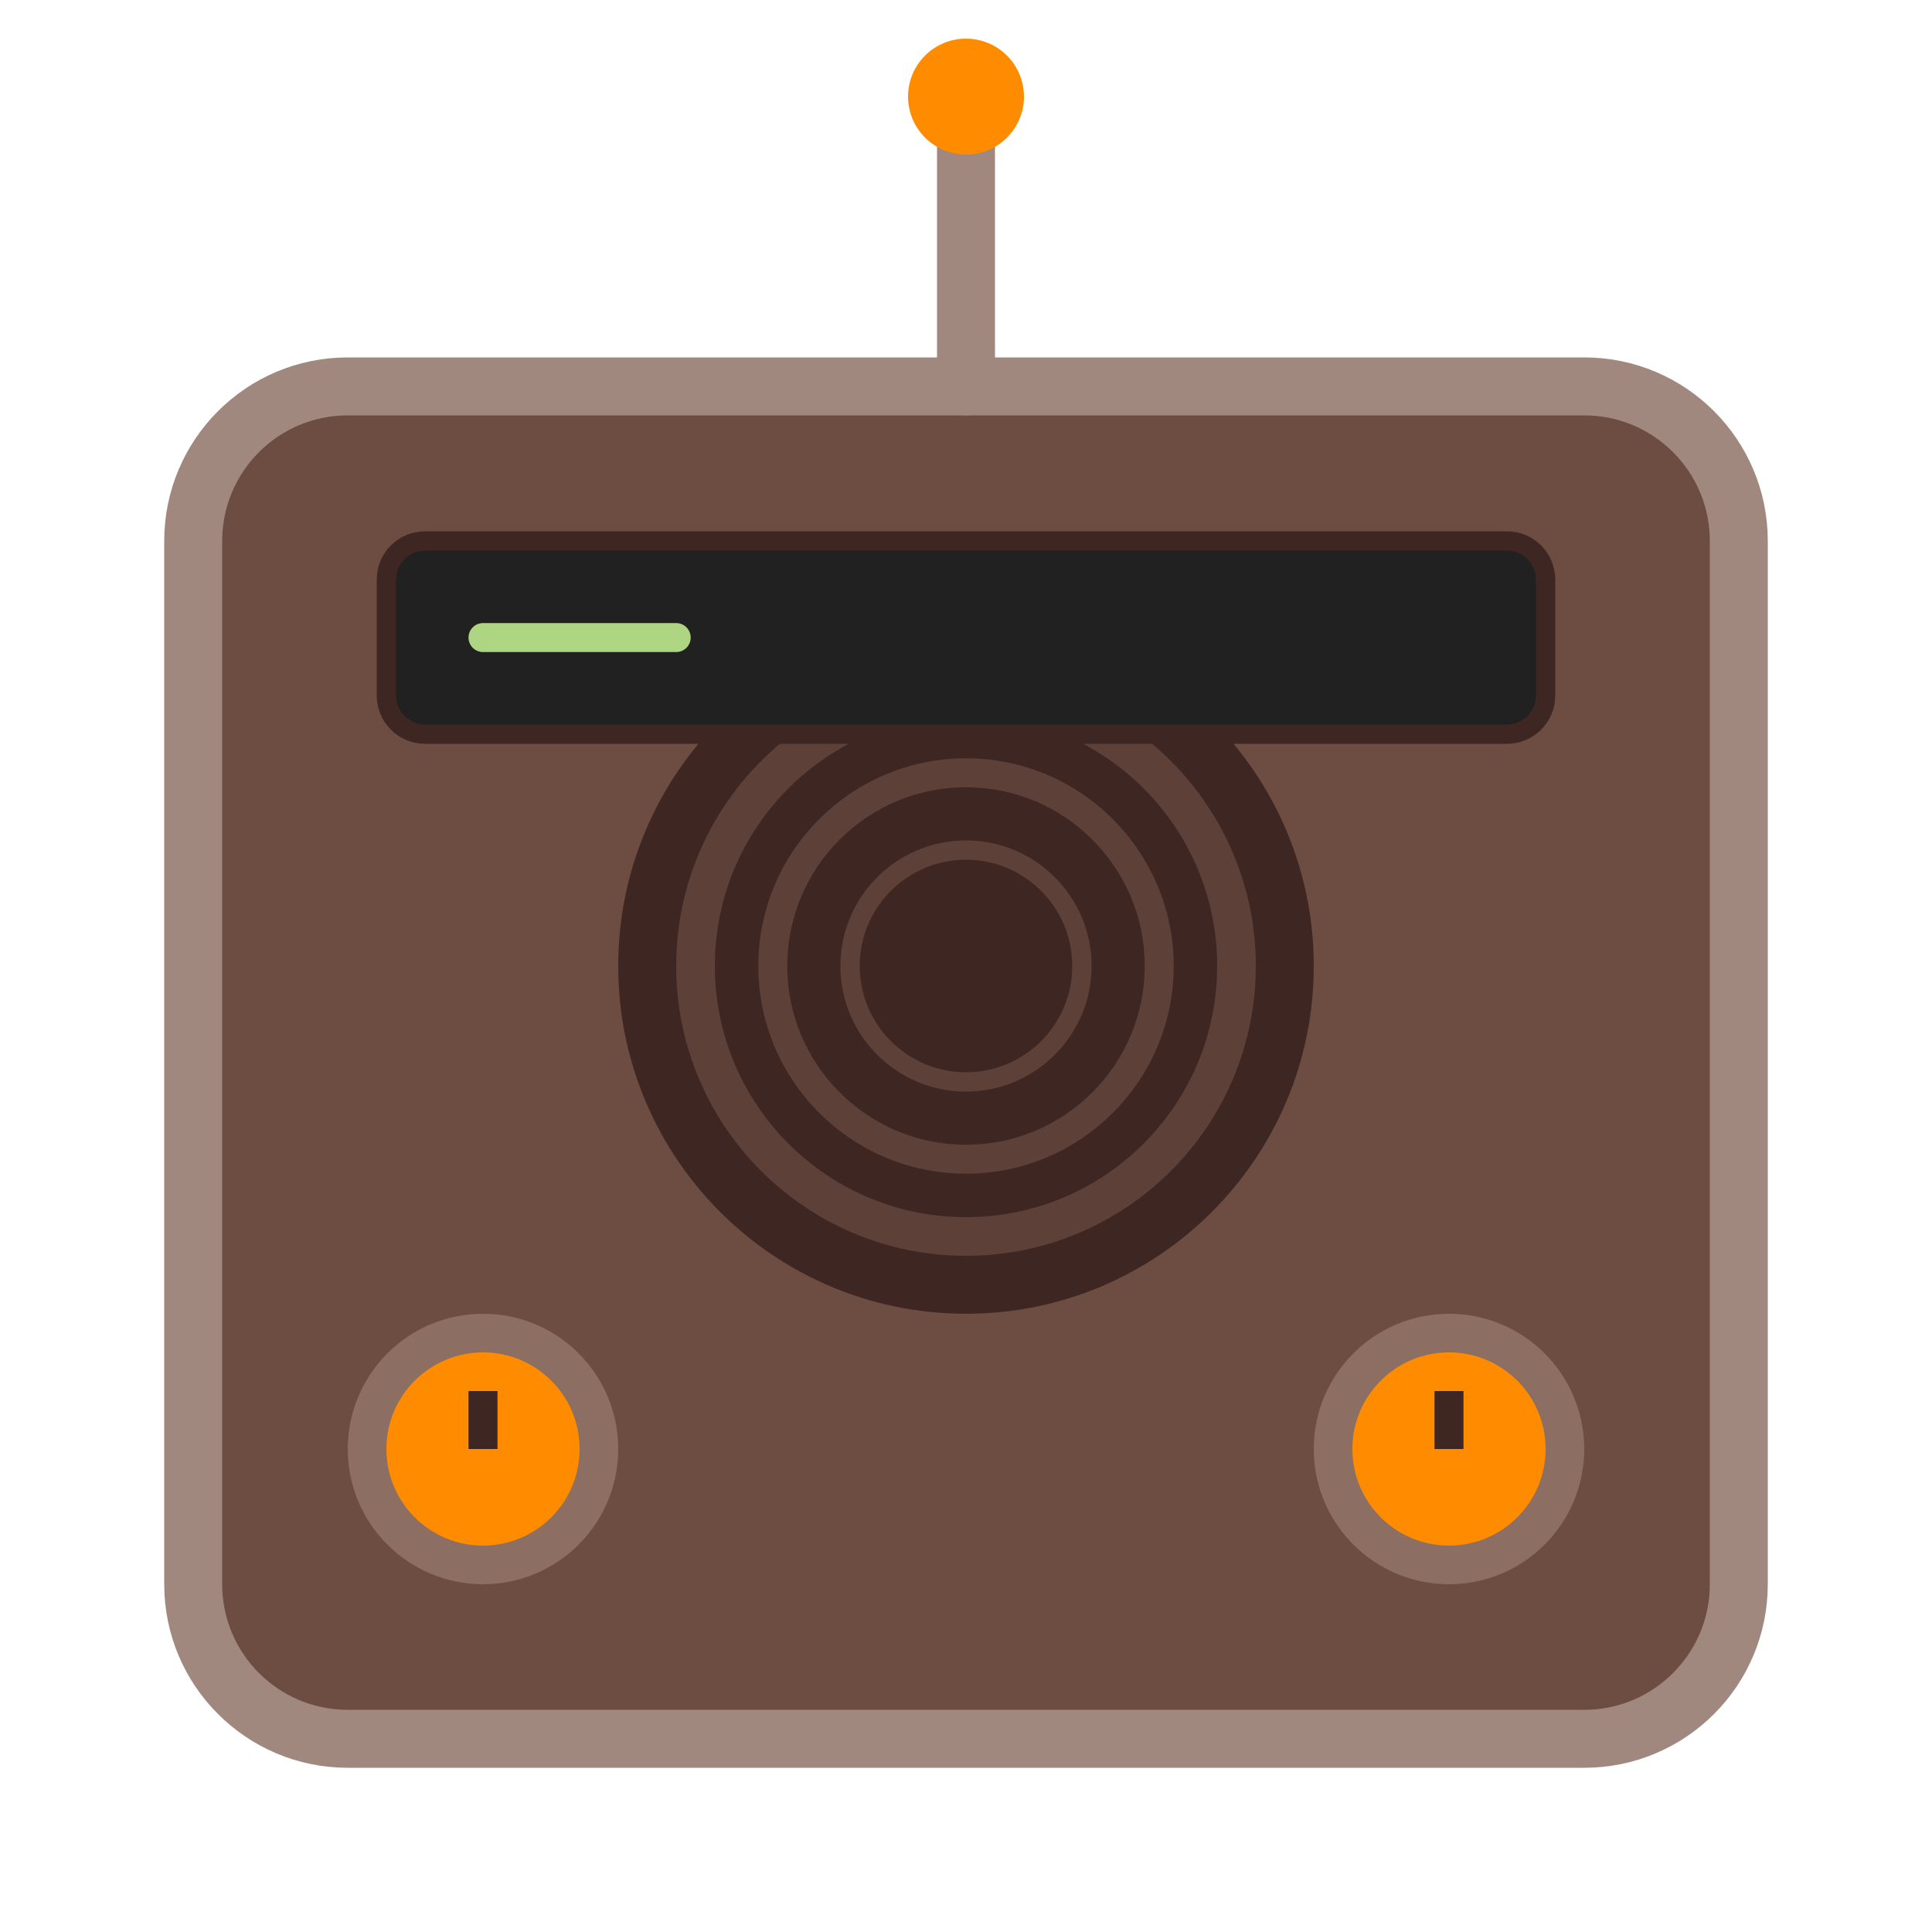
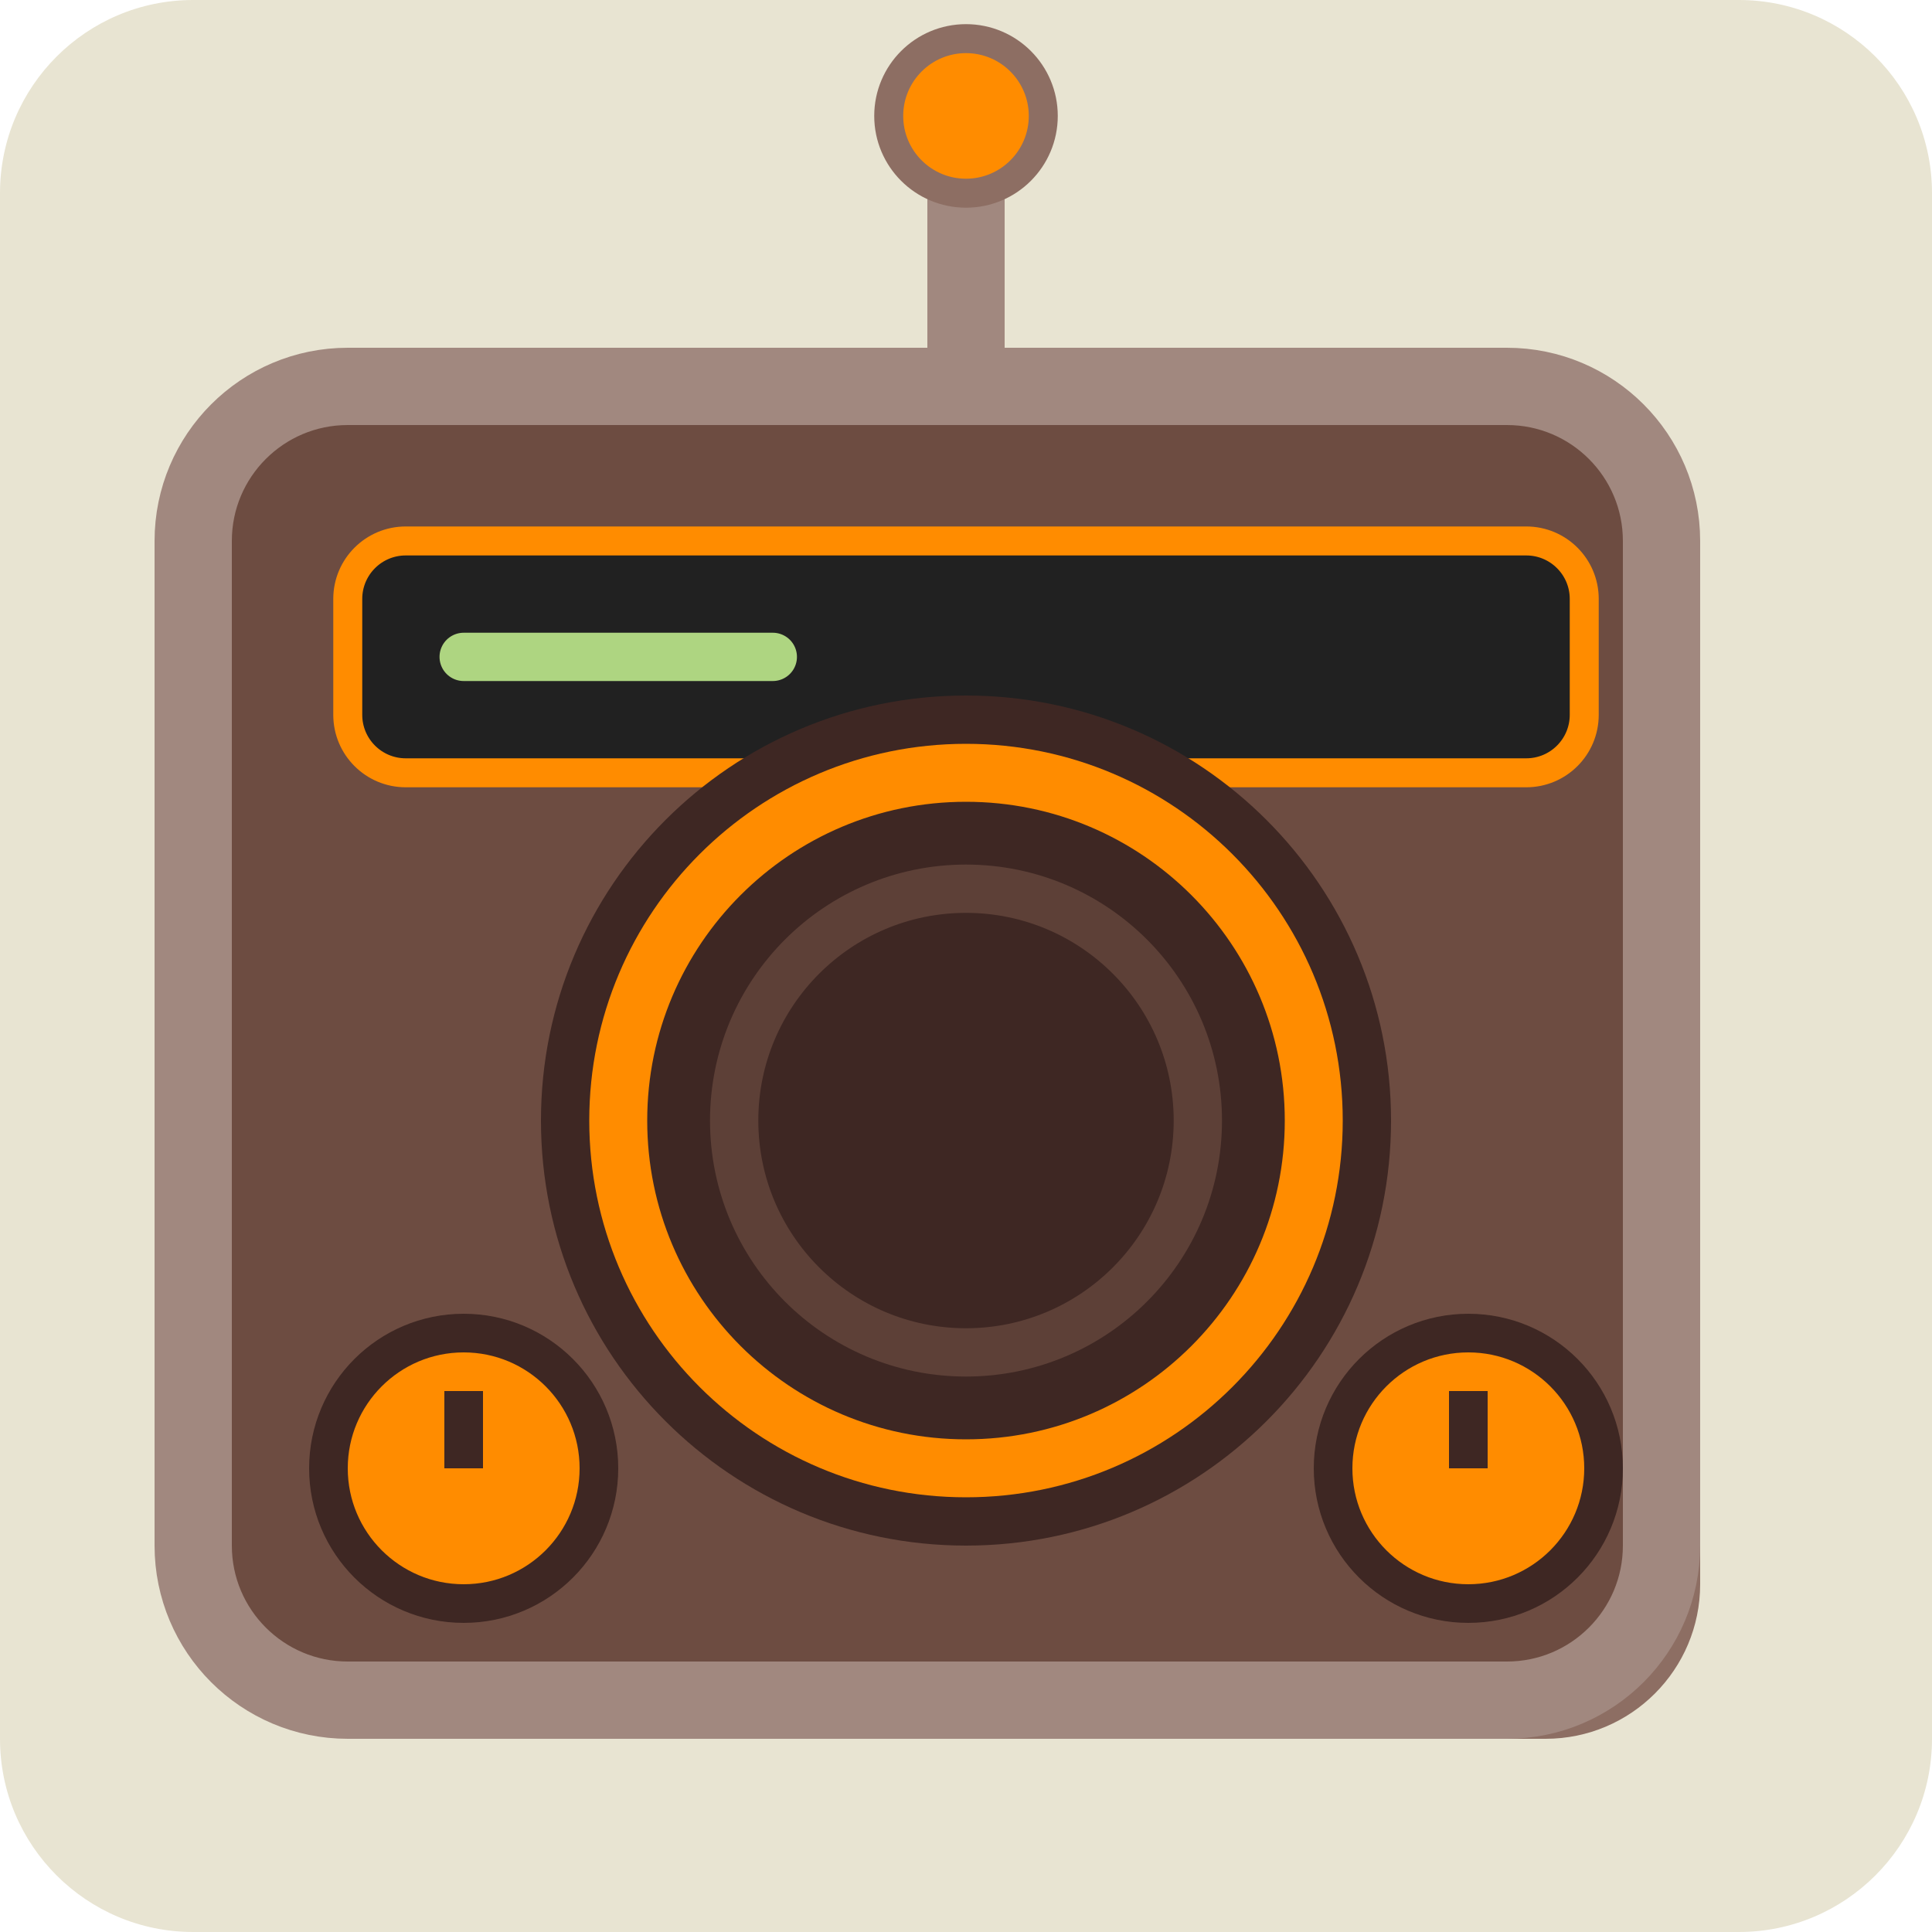
<svg xmlns="http://www.w3.org/2000/svg" viewBox="0 0 100 100">
-   <rect x="10" y="20" width="80" height="70" rx="8" fill="#6d4c41" stroke="#a1887f" stroke-width="3" />
-   <circle cx="50" cy="50" r="18" fill="#3e2723" />
-   <circle cx="50" cy="50" r="14" fill="none" stroke="#5d4037" stroke-width="2" />
-   <circle cx="50" cy="50" r="10" fill="none" stroke="#5d4037" stroke-width="1.5" />
-   <circle cx="50" cy="50" r="6" fill="none" stroke="#5d4037" stroke-width="1" />
-   <line x1="50" y1="20" x2="50" y2="5" stroke="#a1887f" stroke-width="3" stroke-linecap="round" />
-   <circle cx="50" cy="5" r="3" fill="#ff8c00" />
-   <circle cx="75" cy="75" r="6" fill="#ff8c00" stroke="#8d6e63" stroke-width="2" />
-   <line x1="75" y1="72" x2="75" y2="75" stroke="#3e2723" stroke-width="1.5" />
-   <circle cx="25" cy="75" r="6" fill="#ff8c00" stroke="#8d6e63" stroke-width="2" />
-   <line x1="25" y1="72" x2="25" y2="75" stroke="#3e2723" stroke-width="1.5" />
-   <rect x="20" y="28" width="60" height="10" rx="2" fill="#212121" stroke="#3e2723" stroke-width="1" />
-   <line x1="25" y1="33" x2="35" y2="33" stroke="#aed581" stroke-width="1.5" stroke-linecap="round" />
+   <rect width="100" height="100" fill="#e8e4d2" rx="10" />
+   <rect x="12" y="22" width="76" height="68" rx="8" fill="#8d6e63" />
+   <rect x="10" y="20" width="76" height="68" rx="8" fill="#6d4c41" stroke="#a1887f" stroke-width="4" />
+   <rect x="18" y="28" width="64" height="12" rx="3" fill="#212121" stroke="#ff8c00" stroke-width="1.5" />
+   <line x1="24" y1="34" x2="40" y2="34" stroke="#aed581" stroke-width="2.5" stroke-linecap="round" />
+   <circle cx="50" cy="58" r="22" fill="#3e2723" />
+   <circle cx="50" cy="58" r="18" fill="none" stroke="#ff8c00" stroke-width="3" />
+   <circle cx="50" cy="58" r="12" fill="none" stroke="#5d4037" stroke-width="2.5" />
+   <line x1="50" y1="20" x2="50" y2="6" stroke="#a1887f" stroke-width="4" stroke-linecap="round" />
+   <circle cx="50" cy="6" r="4" fill="#ff8c00" stroke="#8d6e63" stroke-width="1.5" />
+   <circle cx="24" cy="76" r="7" fill="#ff8c00" stroke="#3e2723" stroke-width="2" />
+   <line x1="24" y1="72" x2="24" y2="76" stroke="#3e2723" stroke-width="2" />
+   <circle cx="76" cy="76" r="7" fill="#ff8c00" stroke="#3e2723" stroke-width="2" />
+   <line x1="76" y1="72" x2="76" y2="76" stroke="#3e2723" stroke-width="2" />
</svg>
